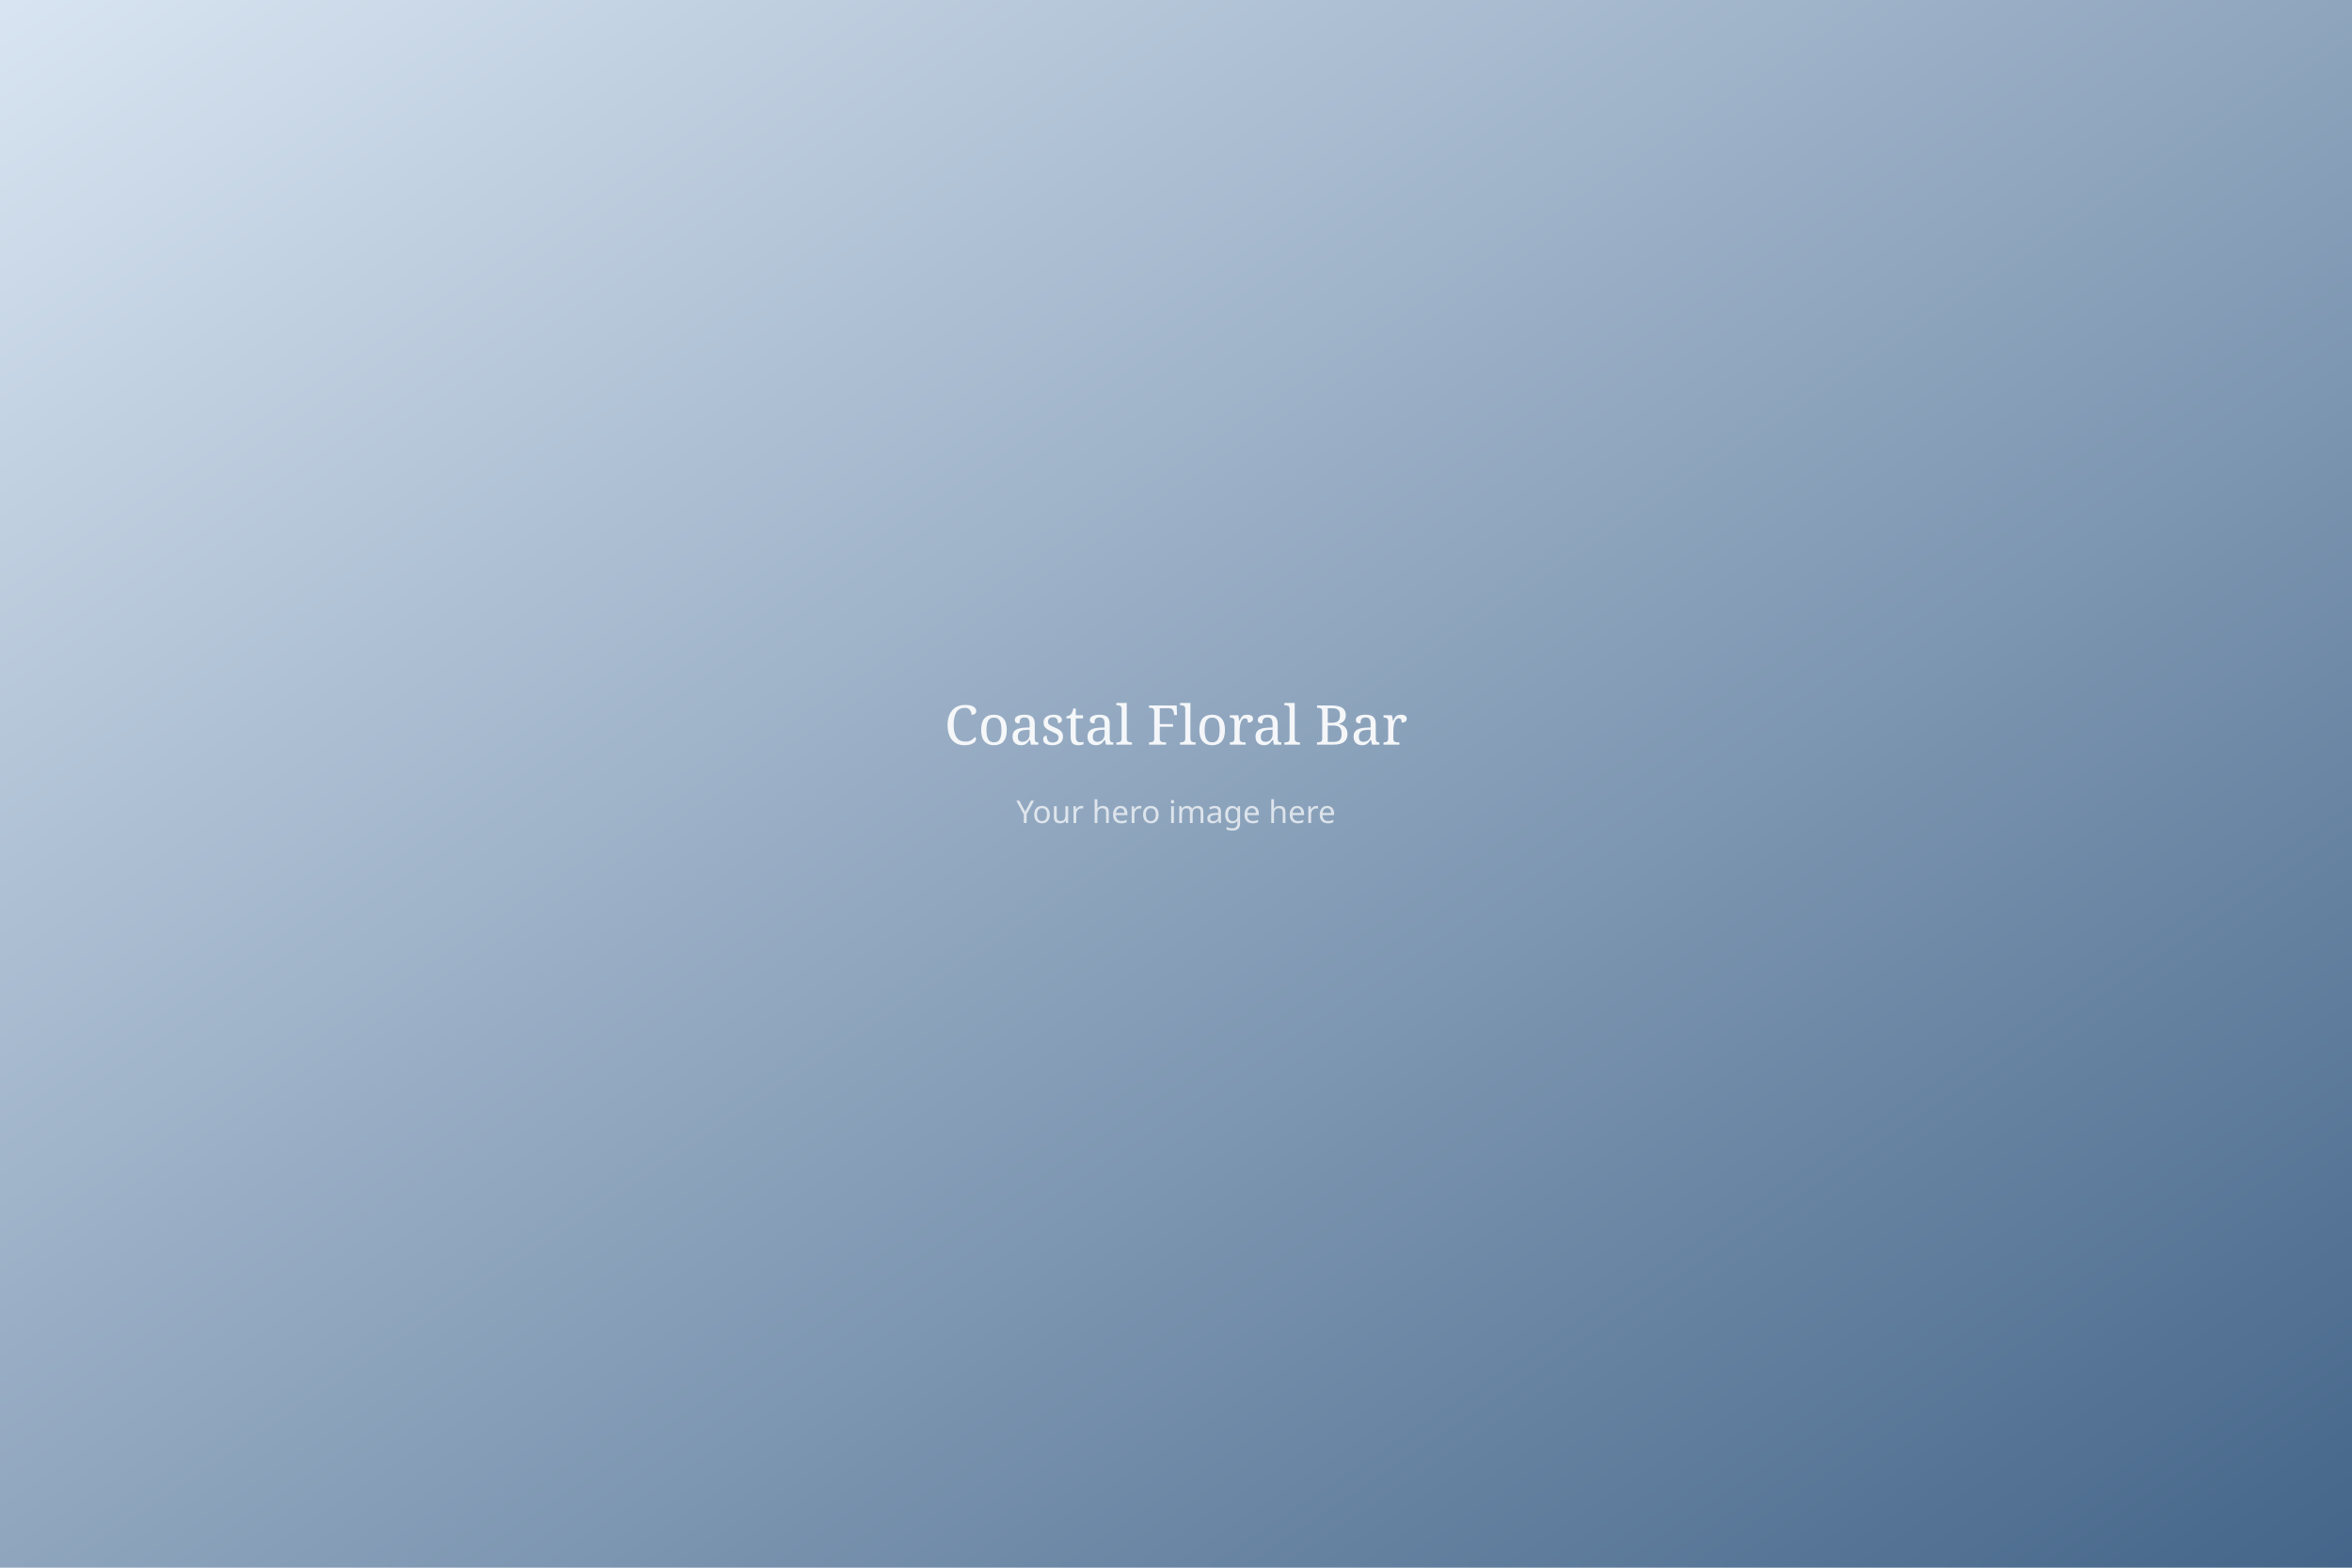
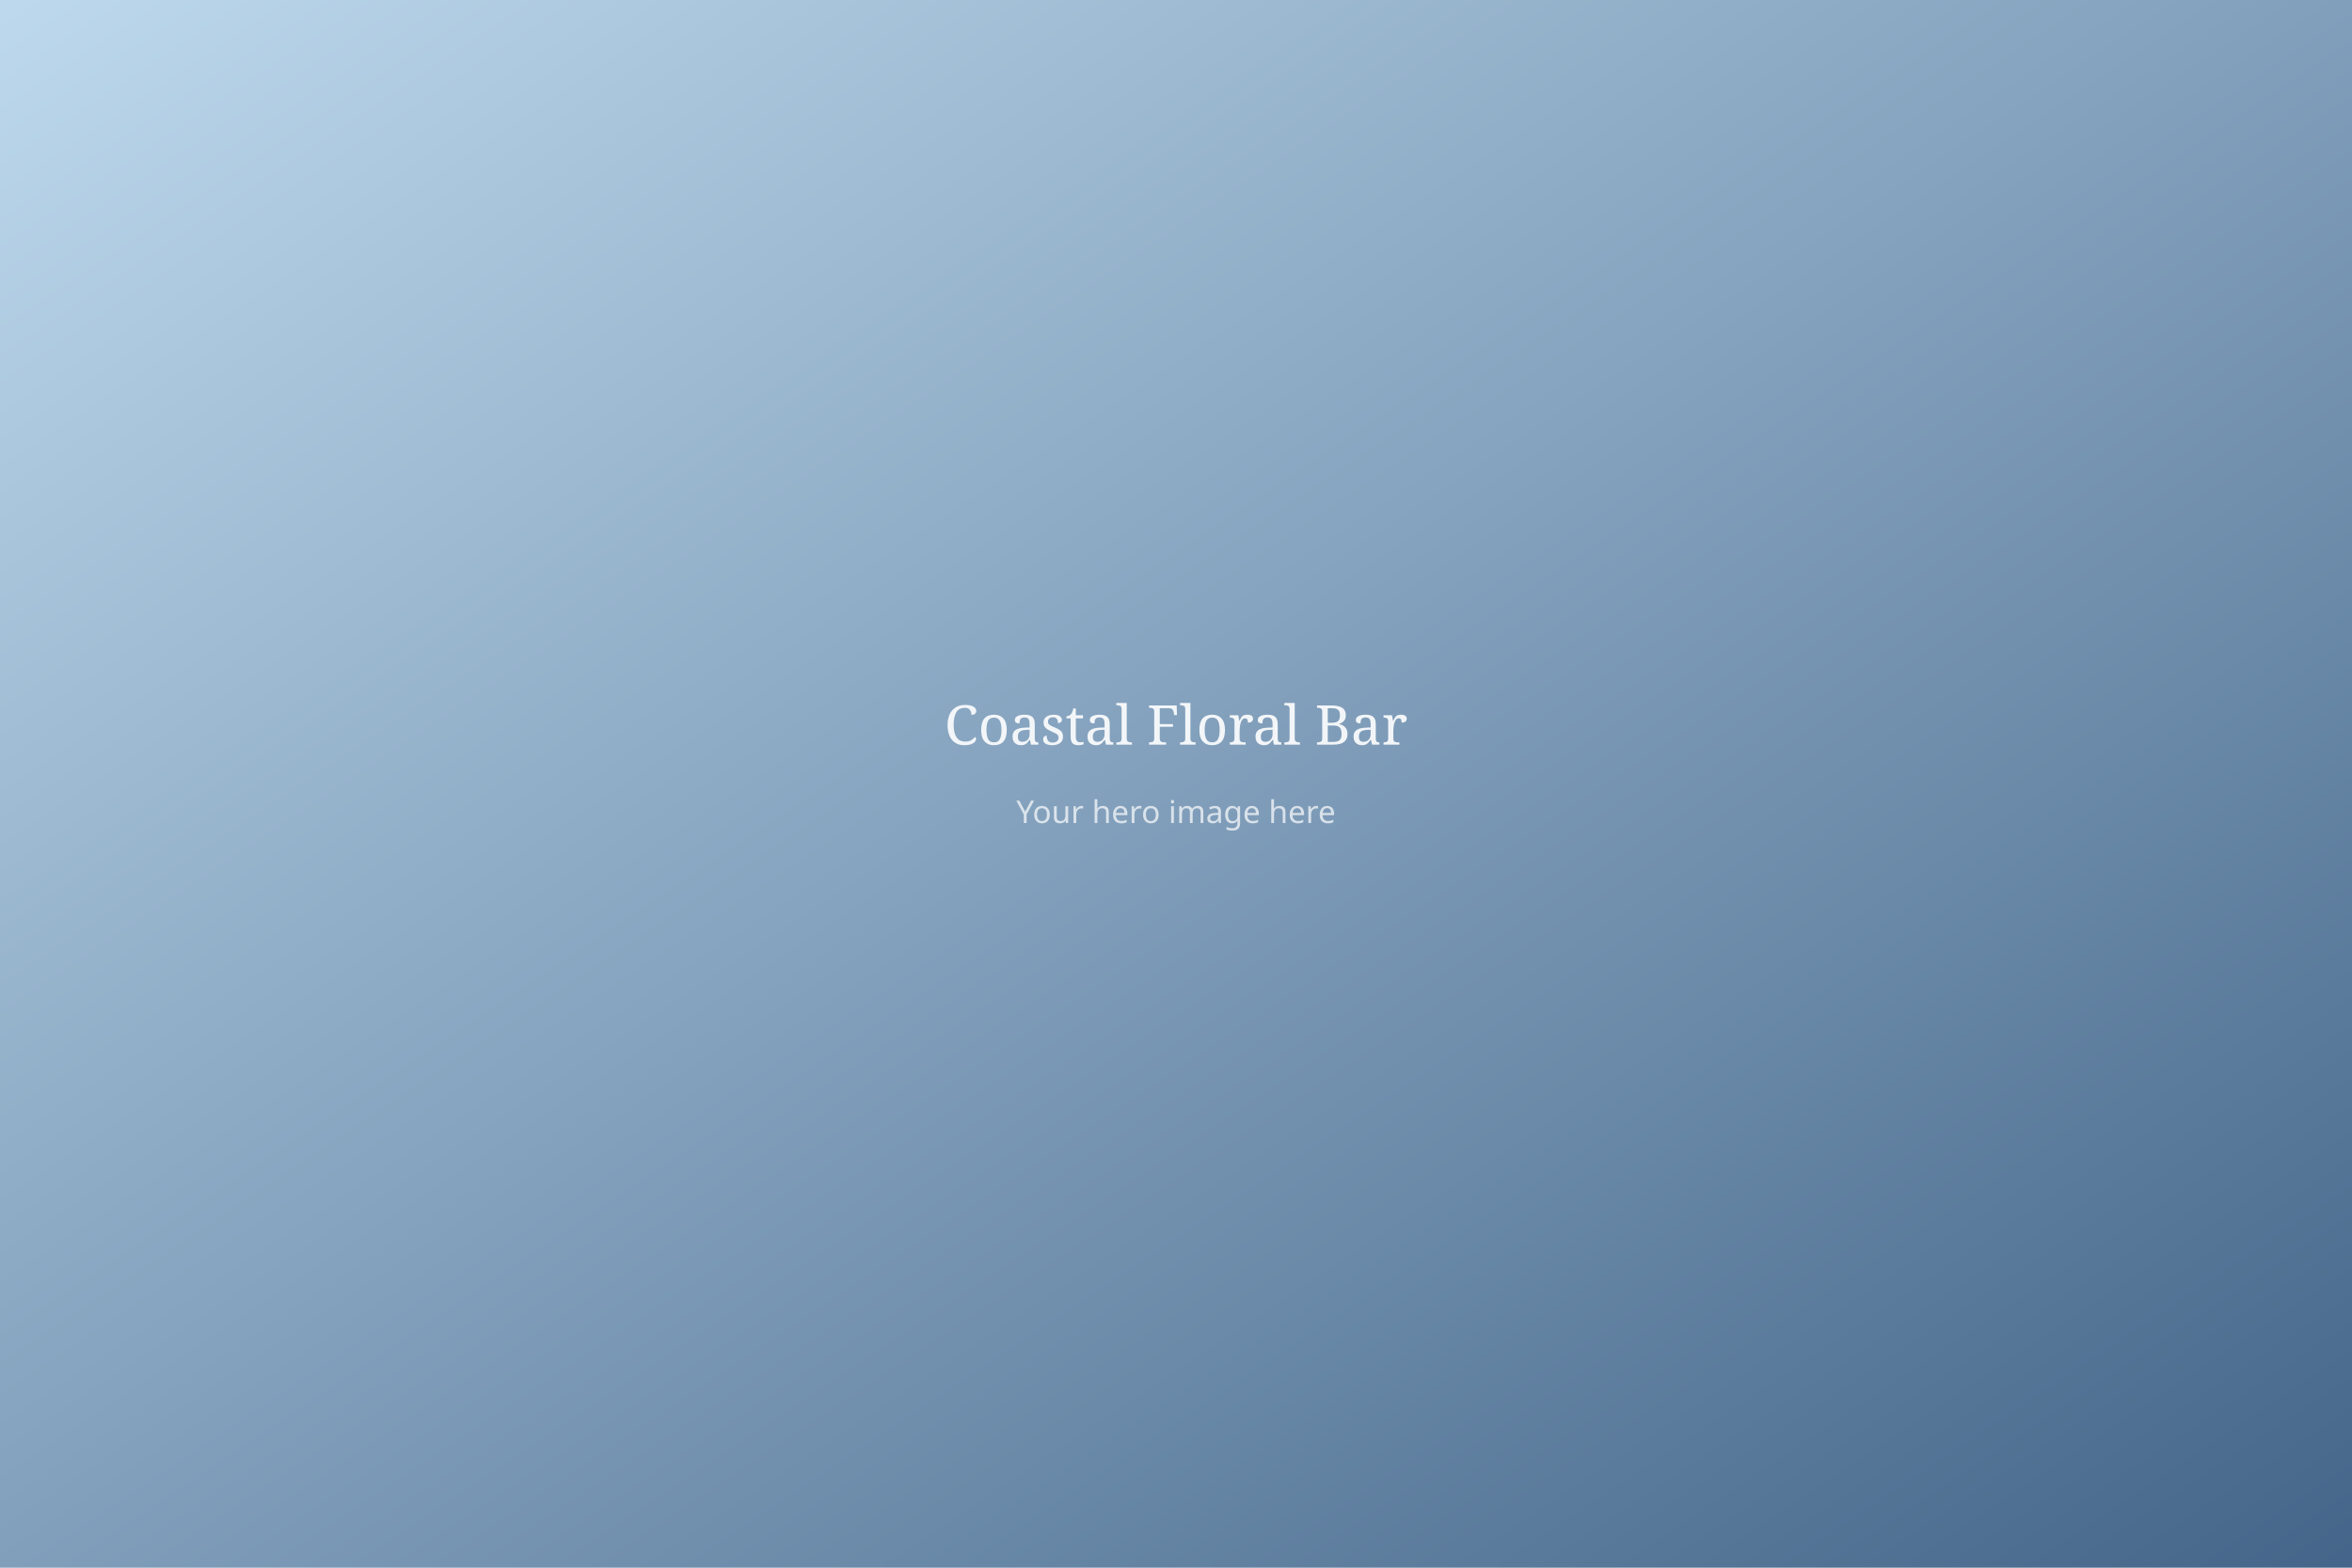
<svg xmlns="http://www.w3.org/2000/svg" width="1200" height="800" viewBox="0 0 1200 800">
  <defs>
    <linearGradient id="bg" x1="0%" y1="0%" x2="100%" y2="100%">
-       <stop offset="0%" style="stop-color:#d9e5f2" />
+       <stop offset="0%" style="stop-color:#bed9ed" />
      <stop offset="100%" style="stop-color:#446589" />
    </linearGradient>
  </defs>
  <rect width="1200" height="800" fill="url(#bg)" />
  <text x="600" y="380" font-family="Georgia, serif" font-size="28" fill="rgba(255,255,255,0.9)" text-anchor="middle">Coastal Floral Bar</text>
  <text x="600" y="420" font-family="sans-serif" font-size="16" fill="rgba(255,255,255,0.7)" text-anchor="middle">Your hero image here</text>
</svg>
